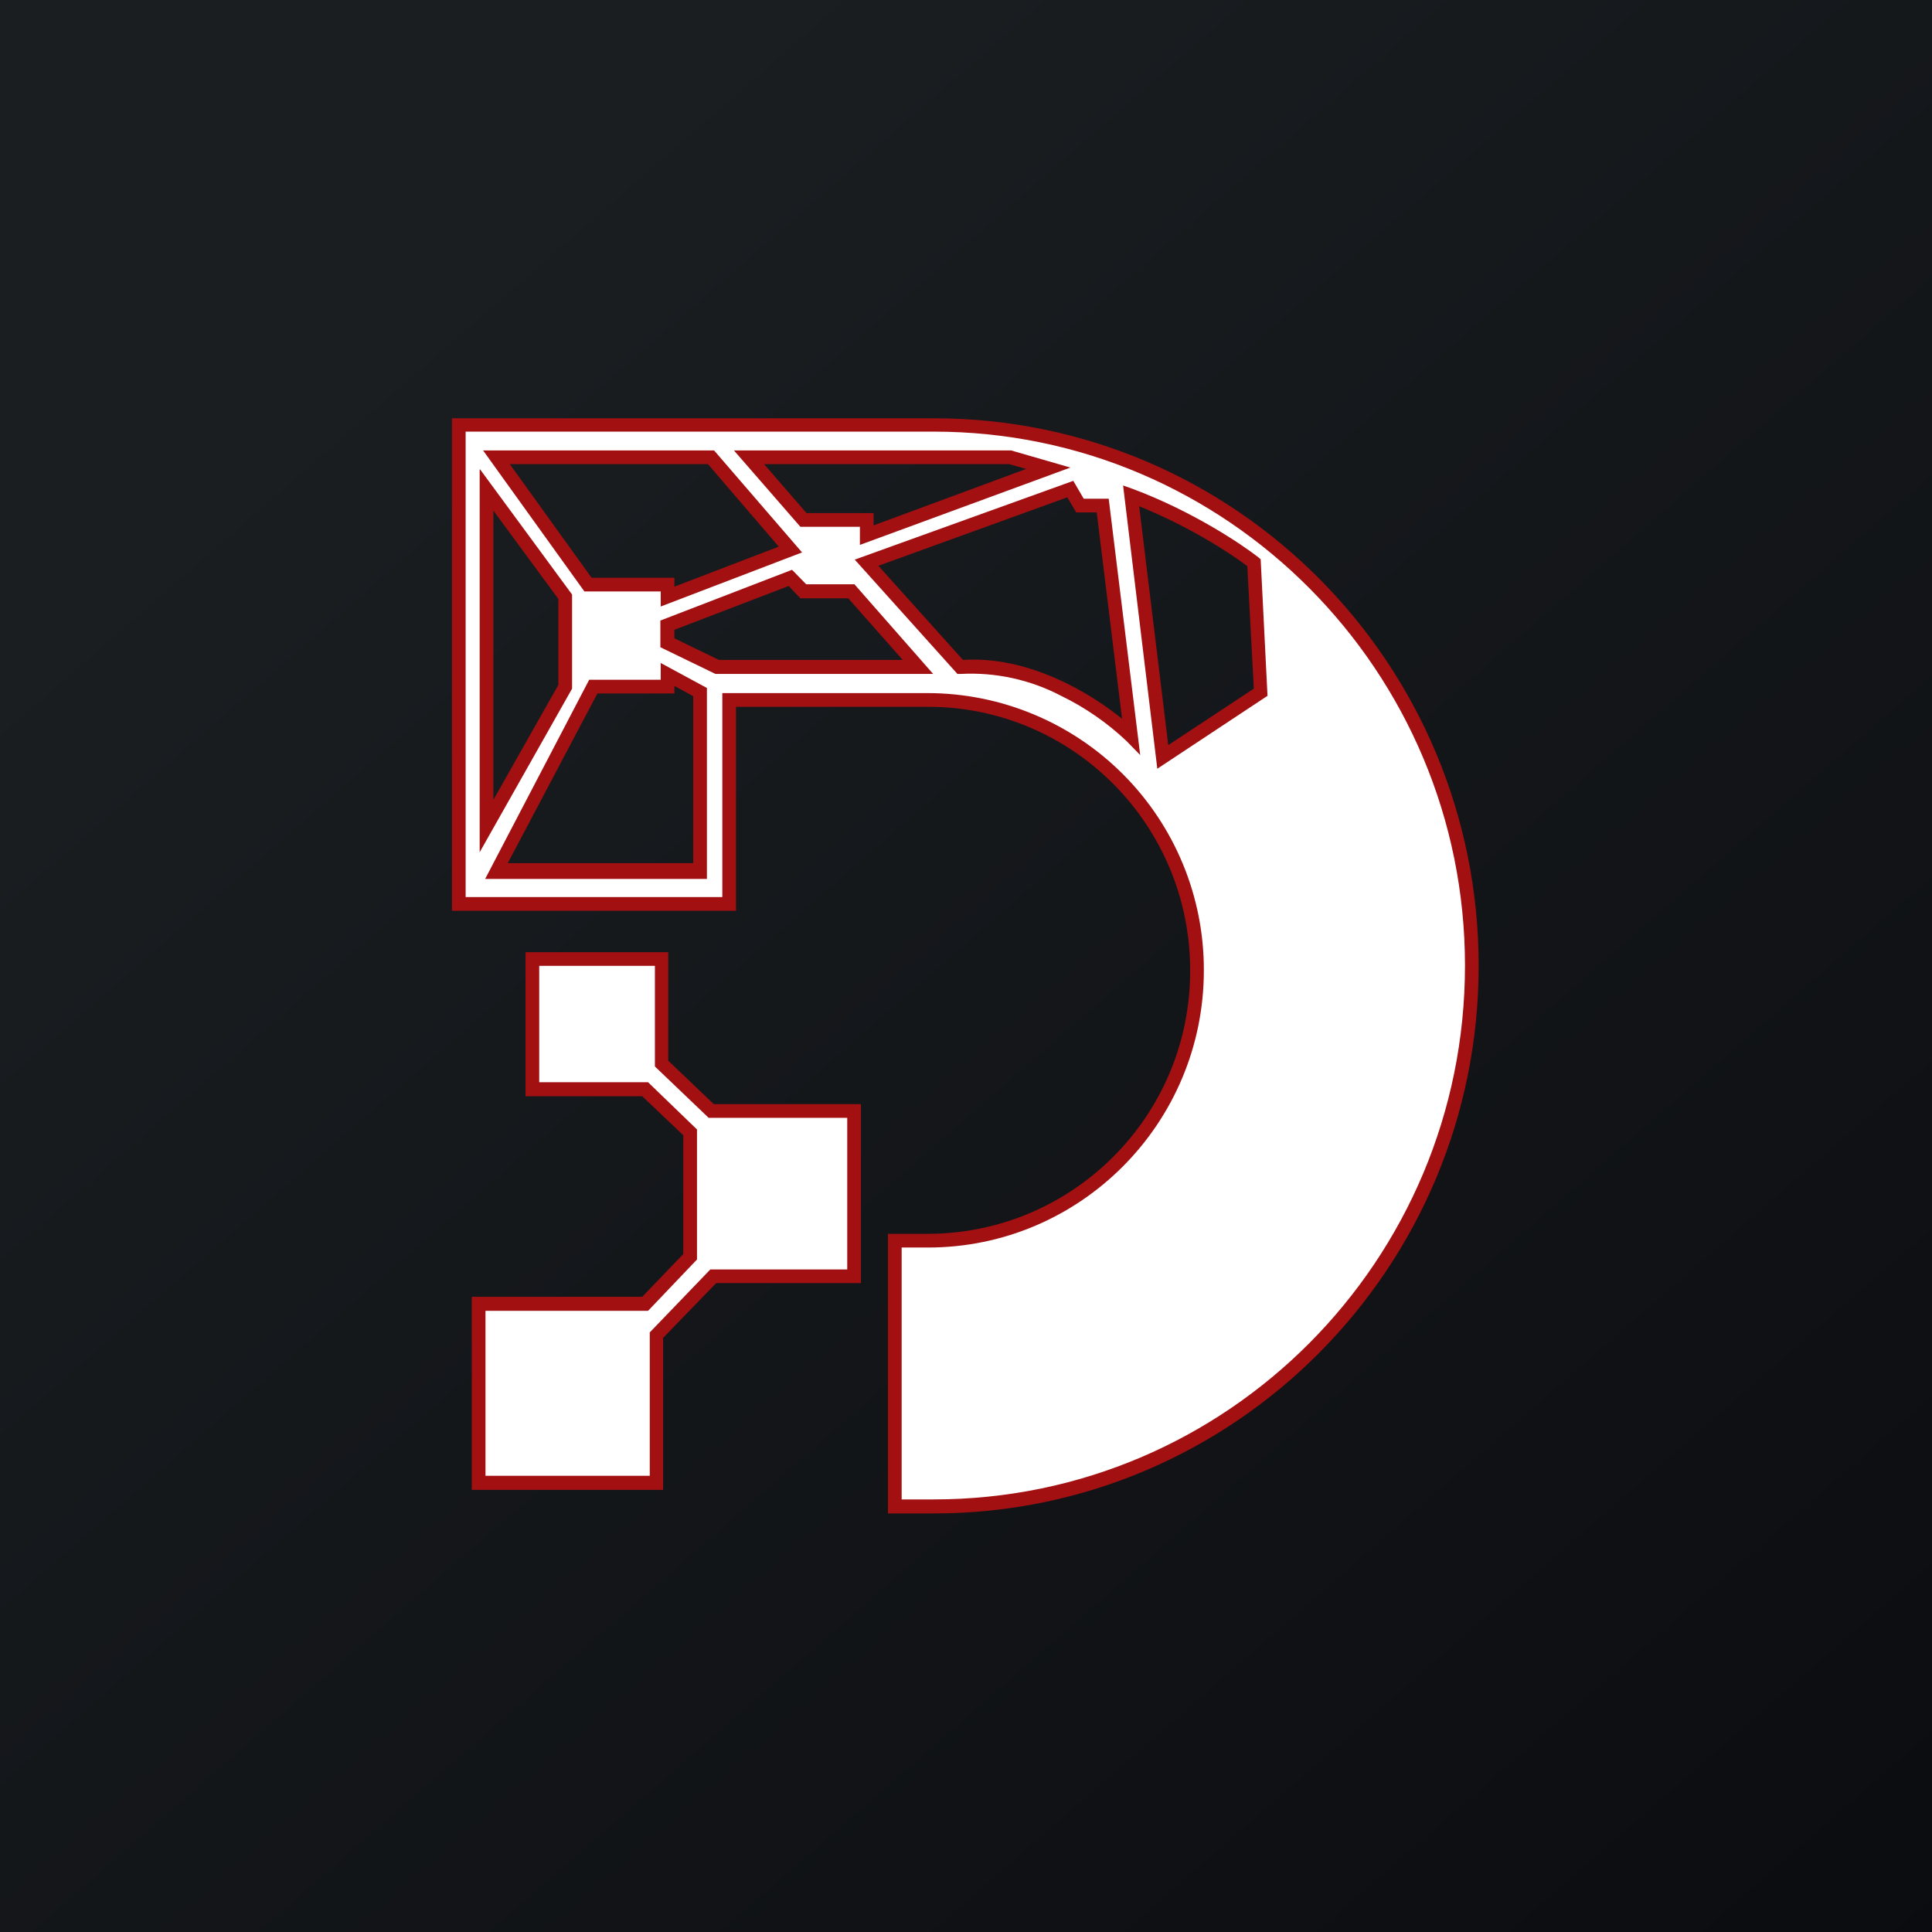
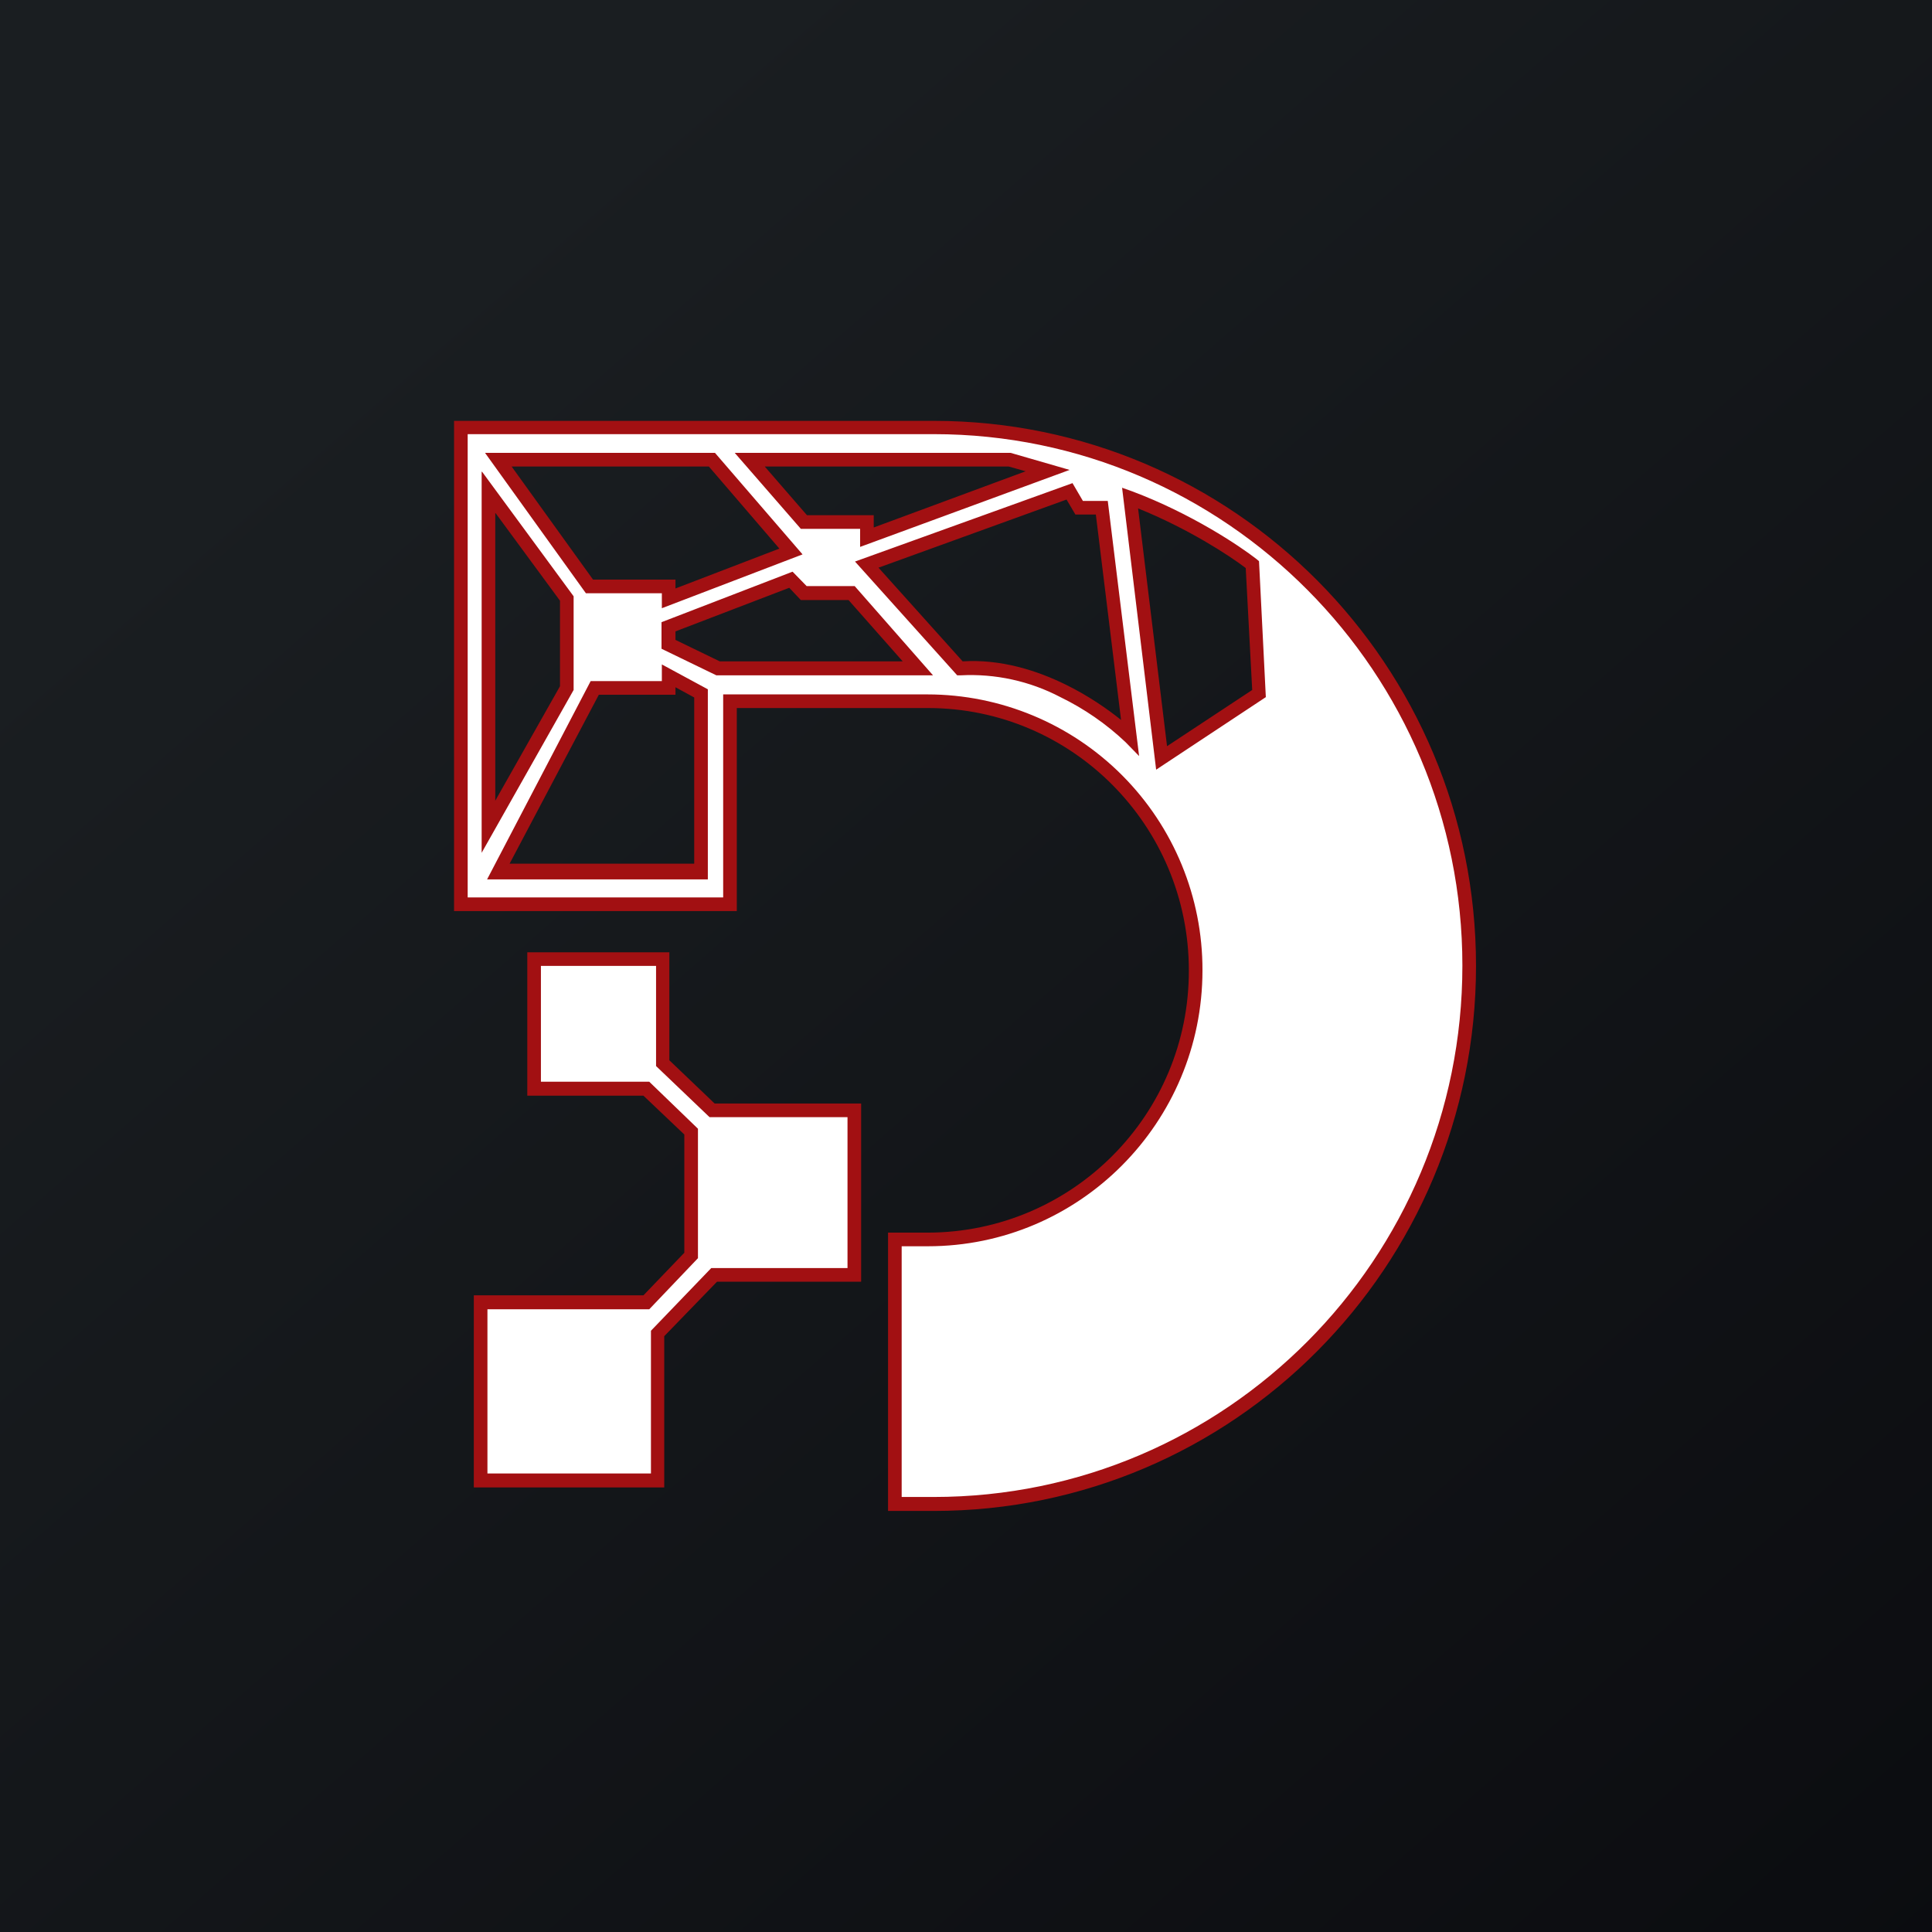
<svg xmlns="http://www.w3.org/2000/svg" viewBox="0 0 56 56">
  <rect width="56" height="56" fill="url(#a)" />
-   <g transform="translate(-1.78,0.22) scale(0.992)">
+   <g transform="translate(-1.65,0.35) scale(0.9874)">
    <path fill-rule="evenodd" d="M15.2 12.2v13.99h7.9v-5.96h5.8a7.88 7.88 0 0 1 7.87 7.9c0 4.36-3.52 7.9-7.86 7.9h-.97v7.76h1.14c8.68 0 15.72-7.07 15.72-15.8 0-8.72-7.04-15.8-15.72-15.8H15.2Zm7.37.94H16.3l2.67 3.72h2.33v.35l3.59-1.38-2.32-2.7Zm-6.55 10.78V14.1l2.29 3.11v2.63L16 23.92Zm.28 1.34h5.95V20l-.95-.51v.35h-2.17l-2.83 5.42Zm12.31-6h-5.85l-1.46-.7v-.51l3.59-1.38.38.38h1.4l1.94 2.22Zm2.7-6.12h-7.63l1.6 1.83h1.84v.45l5.3-1.96-1.1-.32Zm-4.2 3.08 5.95-2.15.29.48h.67l.82 6.74c-.75-.75-2.8-2.2-4.99-2.02l-2.73-3.05Zm8.66 5.68-.93-7.64c1.7.64 3.1 1.57 3.6 1.96l.19 3.78-2.86 1.9Zm-14.65 5.9h-3.77v3.81h3.3l1.31 1.26v3.63l-1.31 1.37h-4.87v5.23h5.2v-4.3l1.65-1.73h4.13v-4.83h-4.19l-1.45-1.39V27.8Z" fill="#fff" />
    <path fill-rule="evenodd" d="M15 12h14.08C37.88 12 45 19.16 45 28c0 8.83-7.13 16-15.92 16h-1.34v-8.17h1.17a7.68 7.68 0 0 0 7.66-7.7c0-4.25-3.43-7.7-7.66-7.7H23.3v5.96H15v-14.4Zm.4.4v13.59h7.5v-5.96h6a8.08 8.08 0 0 1 8.07 8.1c0 4.47-3.61 8.1-8.06 8.1h-.77v7.36h.94c8.57 0 15.52-6.98 15.52-15.6 0-8.6-6.95-15.6-15.52-15.6H15.4Zm.51.54h6.75l2.57 2.98-4.13 1.58v-.44h-2.23l-2.96-4.12Zm5.59 3.98 3.05-1.17-2.07-2.41h-5.79l2.39 3.32h2.42v.26Zm1.74-3.98h8.1l1.73.5-6.15 2.26v-.53h-1.74l-1.94-2.23Zm.88.4 1.24 1.43h1.96v.36l4.46-1.65-.5-.14h-7.16Zm-8.3.15 2.69 3.66v2.75l-2.7 4.78V13.5Zm17.33.33.31.53h.73l.92 7.49-.4-.41a7.64 7.64 0 0 0-1.91-1.32 5.67 5.67 0 0 0-2.93-.64h-.1l-3-3.34 6.38-2.3Zm-5.69 2.49 2.47 2.75c1.11-.07 2.17.26 3.04.69.65.32 1.2.7 1.61 1.03l-.74-6.03h-.6l-.26-.44-5.52 2Zm7.14-2.35.31.11c1.73.65 3.15 1.6 3.65 1.99l.07.06.2 3.99-3.22 2.13-1-8.28Zm-18.38.75 1.89 2.57v2.51l-1.9 3.36v-8.44Zm18.86-.14.85 6.98 2.5-1.65-.19-3.58c-.5-.38-1.7-1.16-3.16-1.75Zm-10.14 1.86.41.42h1.41l2.3 2.62H22.7l-1.61-.78v-.78l3.84-1.48Zm-3.44 1.75v.25l1.3.63h5.37l-1.59-1.8h-1.4l-.34-.36-3.34 1.28Zm-.4.97 1.35.73v5.58h-6.48l3.04-5.82h2.09v-.49Zm.4.68v.21h-2.25L16.63 25h5.42v-4.88l-.55-.3Zm-4.35 7.77h4.17v3.17l1.33 1.27h4.3v5.23h-4.23l-1.55 1.6v4.44h-5.59v-5.64h4.98l1.2-1.25v-3.47l-1.2-1.14h-3.41v-4.2Zm.4.4v3.4h3.18l1.43 1.38v3.8l-1.43 1.5h-4.75v4.82h4.8v-4.19l1.77-1.84h4v-4.43H22.5l-1.57-1.5V28h-3.37Z" fill="#A21012" />
    <defs>
      <linearGradient id="a" x1="10.42" y1="9.71" x2="68.15" y2="76.02" gradientUnits="userSpaceOnUse">
        <stop stop-color="#1A1E21" />
        <stop offset="1" stop-color="#06060A" />
      </linearGradient>
    </defs>
  </g>
</svg>
